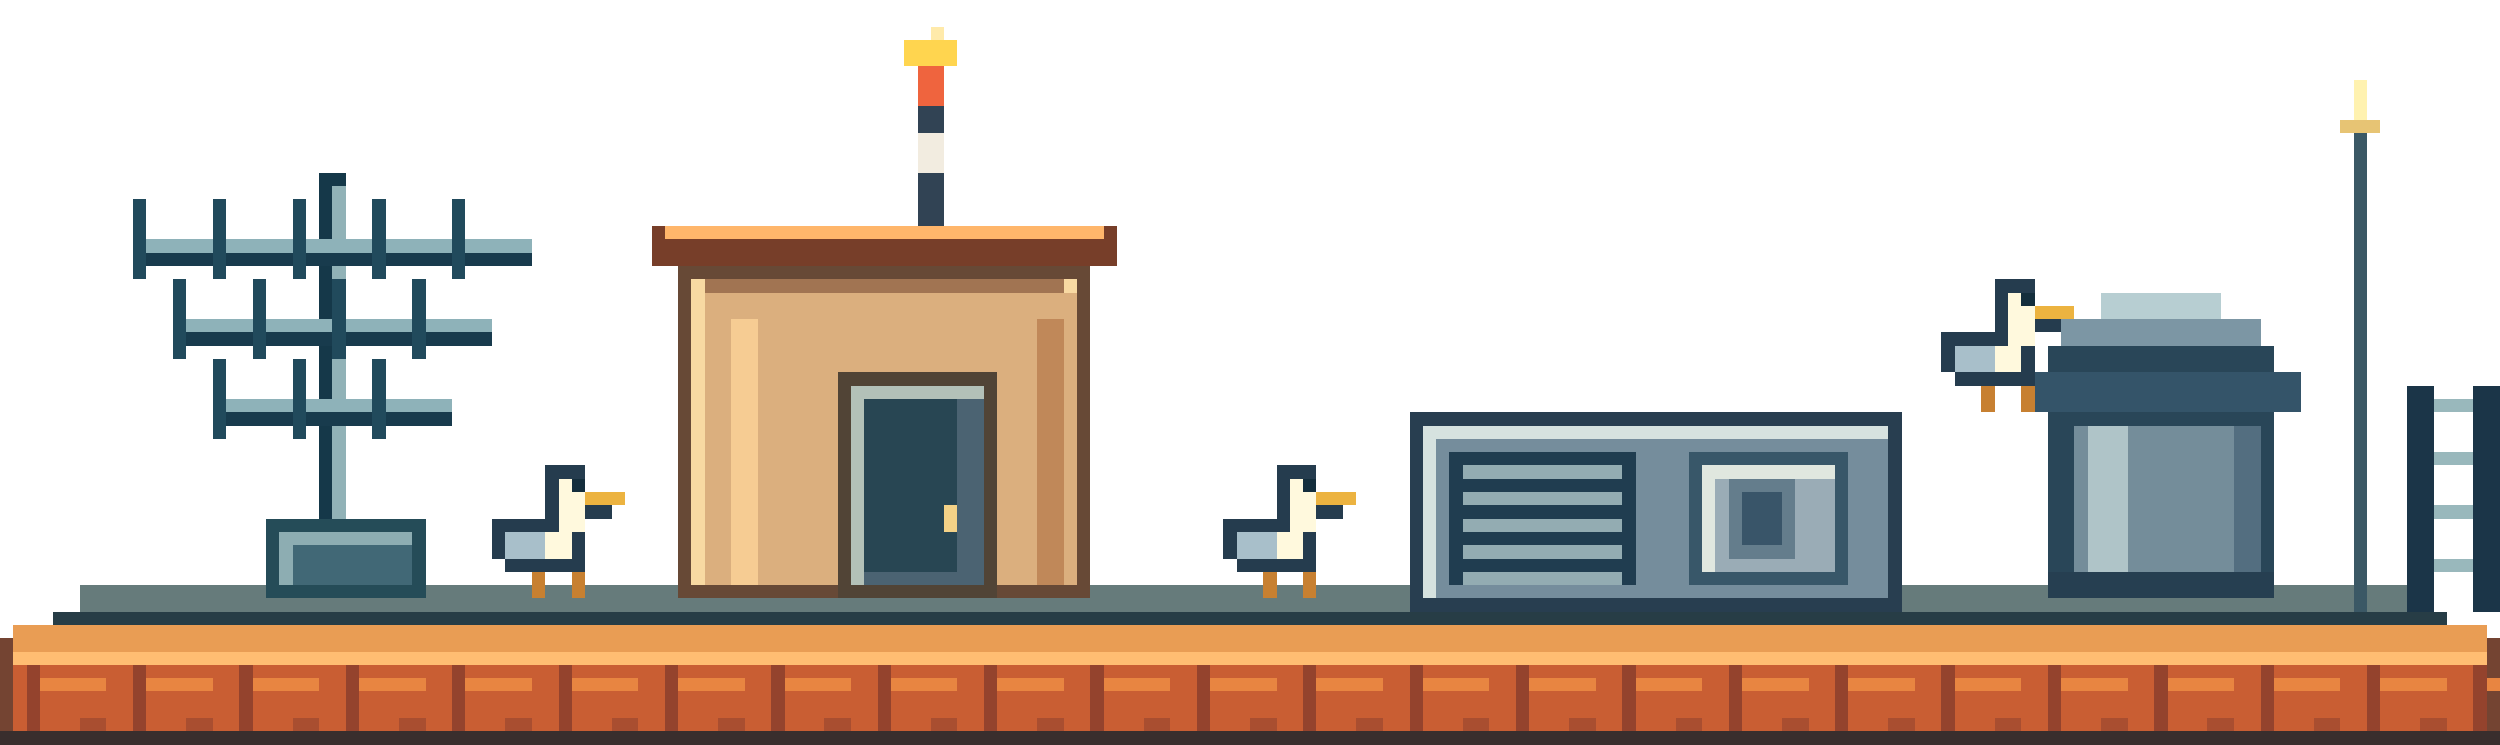
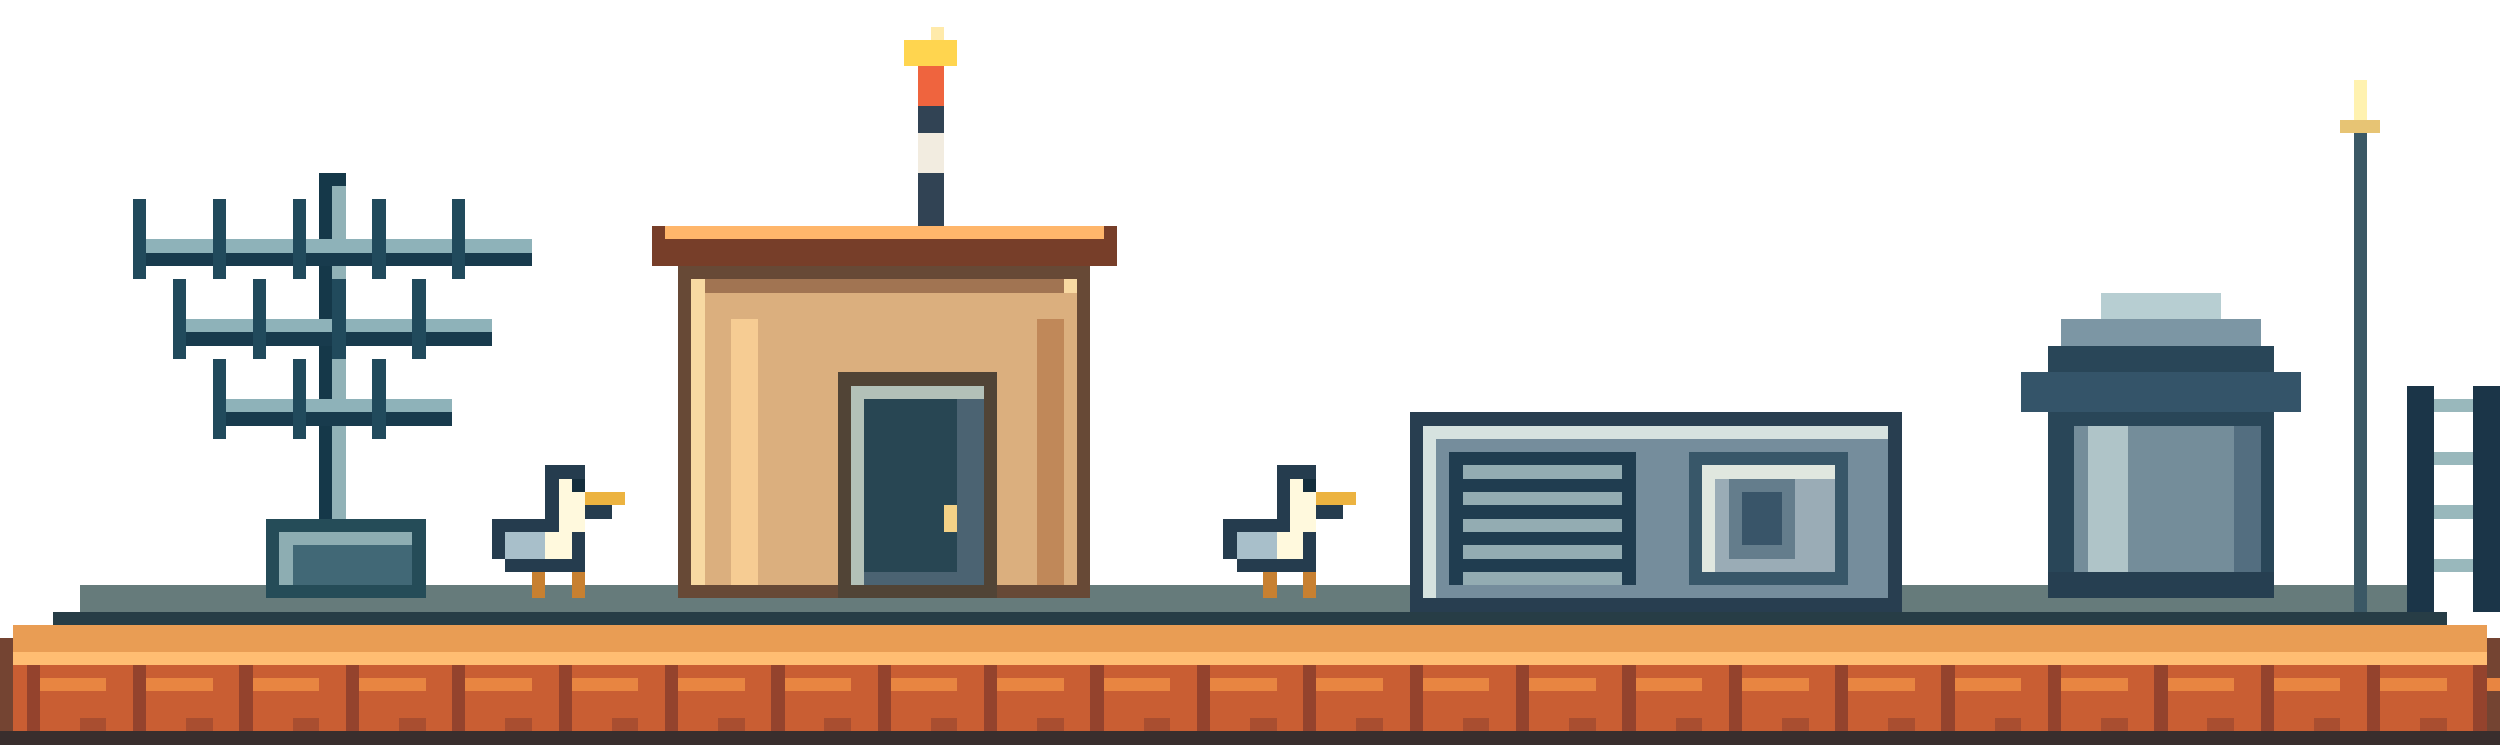
<svg xmlns="http://www.w3.org/2000/svg" viewBox="0 0 188 56" shape-rendering="crispEdges">
  <path d="M0,48h188v8h-188z" fill="#744432" />
  <path d="M1,47h186v2h-186z" fill="#e99d54" />
  <path d="M1,50h186v5h-186z" fill="#c95e33" />
  <path d="M1,49h186v1h-186z" fill="#ffbd72" />
  <path d="M0,55h188v1h-188z" fill="#392e2d" />
  <path d="M2,50h1v5h-1z" fill="#94432d" />
  <path d="M3,51h5v1h-5z" fill="#e88541" />
  <path d="M6,54h2v1h-2z" fill="#a94e30" />
  <path d="M10,50h1v5h-1z" fill="#94432d" />
  <path d="M11,51h5v1h-5z" fill="#e88541" />
  <path d="M14,54h2v1h-2z" fill="#a94e30" />
  <path d="M18,50h1v5h-1z" fill="#94432d" />
  <path d="M19,51h5v1h-5z" fill="#e88541" />
  <path d="M22,54h2v1h-2z" fill="#a94e30" />
  <path d="M26,50h1v5h-1z" fill="#94432d" />
  <path d="M27,51h5v1h-5z" fill="#e88541" />
  <path d="M30,54h2v1h-2z" fill="#a94e30" />
  <path d="M34,50h1v5h-1z" fill="#94432d" />
  <path d="M35,51h5v1h-5z" fill="#e88541" />
  <path d="M38,54h2v1h-2z" fill="#a94e30" />
  <path d="M42,50h1v5h-1z" fill="#94432d" />
  <path d="M43,51h5v1h-5z" fill="#e88541" />
  <path d="M46,54h2v1h-2z" fill="#a94e30" />
  <path d="M50,50h1v5h-1z" fill="#94432d" />
  <path d="M51,51h5v1h-5z" fill="#e88541" />
  <path d="M54,54h2v1h-2z" fill="#a94e30" />
  <path d="M58,50h1v5h-1z" fill="#94432d" />
  <path d="M59,51h5v1h-5z" fill="#e88541" />
  <path d="M62,54h2v1h-2z" fill="#a94e30" />
  <path d="M66,50h1v5h-1z" fill="#94432d" />
  <path d="M67,51h5v1h-5z" fill="#e88541" />
  <path d="M70,54h2v1h-2z" fill="#a94e30" />
  <path d="M74,50h1v5h-1z" fill="#94432d" />
  <path d="M75,51h5v1h-5z" fill="#e88541" />
  <path d="M78,54h2v1h-2z" fill="#a94e30" />
  <path d="M82,50h1v5h-1z" fill="#94432d" />
  <path d="M83,51h5v1h-5z" fill="#e88541" />
  <path d="M86,54h2v1h-2z" fill="#a94e30" />
  <path d="M90,50h1v5h-1z" fill="#94432d" />
  <path d="M91,51h5v1h-5z" fill="#e88541" />
  <path d="M94,54h2v1h-2z" fill="#a94e30" />
  <path d="M98,50h1v5h-1z" fill="#94432d" />
  <path d="M99,51h5v1h-5z" fill="#e88541" />
  <path d="M102,54h2v1h-2z" fill="#a94e30" />
  <path d="M106,50h1v5h-1z" fill="#94432d" />
  <path d="M107,51h5v1h-5z" fill="#e88541" />
  <path d="M110,54h2v1h-2z" fill="#a94e30" />
  <path d="M114,50h1v5h-1z" fill="#94432d" />
  <path d="M115,51h5v1h-5z" fill="#e88541" />
  <path d="M118,54h2v1h-2z" fill="#a94e30" />
  <path d="M122,50h1v5h-1z" fill="#94432d" />
  <path d="M123,51h5v1h-5z" fill="#e88541" />
  <path d="M126,54h2v1h-2z" fill="#a94e30" />
  <path d="M130,50h1v5h-1z" fill="#94432d" />
  <path d="M131,51h5v1h-5z" fill="#e88541" />
  <path d="M134,54h2v1h-2z" fill="#a94e30" />
  <path d="M138,50h1v5h-1z" fill="#94432d" />
  <path d="M139,51h5v1h-5z" fill="#e88541" />
  <path d="M142,54h2v1h-2z" fill="#a94e30" />
  <path d="M146,50h1v5h-1z" fill="#94432d" />
  <path d="M147,51h5v1h-5z" fill="#e88541" />
  <path d="M150,54h2v1h-2z" fill="#a94e30" />
  <path d="M154,50h1v5h-1z" fill="#94432d" />
  <path d="M155,51h5v1h-5z" fill="#e88541" />
  <path d="M158,54h2v1h-2z" fill="#a94e30" />
  <path d="M162,50h1v5h-1z" fill="#94432d" />
  <path d="M163,51h5v1h-5z" fill="#e88541" />
  <path d="M166,54h2v1h-2z" fill="#a94e30" />
  <path d="M170,50h1v5h-1z" fill="#94432d" />
  <path d="M171,51h5v1h-5z" fill="#e88541" />
  <path d="M174,54h2v1h-2z" fill="#a94e30" />
  <path d="M178,50h1v5h-1z" fill="#94432d" />
  <path d="M179,51h5v1h-5z" fill="#e88541" />
  <path d="M182,54h2v1h-2z" fill="#a94e30" />
  <path d="M186,50h1v5h-1z" fill="#94432d" />
  <path d="M187,51h5v1h-5z" fill="#e88541" />
  <path d="M190,54h2v1h-2z" fill="#a94e30" />
  <path d="M4,46h180v1h-180z" fill="#273d46" />
  <path d="M6,44h177v2h-177z" fill="#667b7b" />
  <path d="M24,13h2v31h-2z" fill="#153849" />
  <path d="M25,14h1v30h-1z" fill="#91b2b7" />
  <path d="M10,18h30v2h-30z" fill="#183b4d" />
  <path d="M10,18h30v1h-30z" fill="#8eb2b9" />
  <path d="M10,15h1v6h-1zM16,15h1v6h-1zM22,15h1v6h-1zM28,15h1v6h-1zM34,15h1v6h-1z" fill="#214a5c" />
  <path d="M13,24h24v2h-24z" fill="#183b4d" />
  <path d="M13,24h24v1h-24z" fill="#8eb2b9" />
  <path d="M13,21h1v6h-1zM19,21h1v6h-1zM25,21h1v6h-1zM31,21h1v6h-1z" fill="#214a5c" />
  <path d="M16,30h18v2h-18z" fill="#183b4d" />
  <path d="M16,30h18v1h-18z" fill="#8eb2b9" />
  <path d="M16,27h1v6h-1zM22,27h1v6h-1zM28,27h1v6h-1z" fill="#214a5c" />
  <path d="M20,39h12v6h-12z" fill="#254c58" />
  <path d="M21,40h10v4h-10z" fill="#416876" />
  <path d="M21,40h10v1h-10zM21,40h1v4h-1z" fill="#8dadb2" />
  <path d="M51,20h31v25h-31z" fill="#674936" />
  <path d="M52,21h29v23h-29z" fill="#dbaf7e" />
  <path d="M52,21h29v1h-29zM52,21h1v23h-1z" fill="#f8d9a2" />
  <path d="M49,17h35v3h-35z" fill="#773e29" />
  <path d="M50,17h33v1h-33z" fill="#ffb66b" />
  <path d="M53,21h27v1h-27z" fill="#a17452" />
  <path d="M55,24h2v20h-2z" fill="#f6cc93" />
  <path d="M78,24h2v20h-2z" fill="#c08859" />
  <path d="M63,28h12v17h-12z" fill="#514436" />
  <path d="M64,29h10v15h-10z" fill="#4b6372" />
  <path d="M64,29h10v1h-10zM64,29h1v15h-1z" fill="#b3c1b8" />
  <path d="M65,30h7v13h-7z" fill="#284653" />
  <path d="M71,38h1v2h-1z" fill="#f4d287" />
  <path d="M69,4h2v13h-2z" fill="#314354" />
  <path d="M69,5h2v3h-2z" fill="#ef643e" />
  <path d="M69,10h2v3h-2z" fill="#f2ece0" />
  <path d="M68,3h4v2h-4z" fill="#ffd54f" />
  <path d="M70,2h1v1h-1z" fill="#ffeaaa" />
  <path d="M106,31h37v15h-37z" fill="#283e50" />
  <path d="M107,32h35v13h-35z" fill="#758d9c" />
  <path d="M107,32h35v1h-35zM107,32h1v13h-1z" fill="#d6e2df" />
  <path d="M109,34h14v10h-14z" fill="#203d50" />
  <path d="M110,35h12v1h-12zM110,37h12v1h-12zM110,39h12v1h-12zM110,41h12v1h-12zM110,43h12v1h-12z" fill="#93acb2" />
  <path d="M127,34h12v10h-12z" fill="#385769" />
  <path d="M128,35h10v8h-10z" fill="#9aacb6" />
  <path d="M128,35h10v1h-10zM128,35h1v8h-1z" fill="#e0e7df" />
  <path d="M130,36h5v6h-5z" fill="#647d8c" />
  <path d="M131,37h3v4h-3z" fill="#395569" />
  <path d="M154,26h17v19h-17z" fill="#294658" />
  <path d="M152,28h21v3h-21z" fill="#345469" />
  <path d="M155,24h15v2h-15z" fill="#7c96a4" />
  <path d="M158,22h9v2h-9z" fill="#b7ced2" />
  <path d="M156,32h14v12h-14z" fill="#748d9a" />
  <path d="M157,32h3v12h-3z" fill="#afc4c8" />
  <path d="M168,32h2v12h-2z" fill="#536e80" />
  <path d="M154,43h17v2h-17z" fill="#263f51" />
  <path d="M177,9h1v37h-1z" fill="#3b5865" />
  <path d="M177,6h1v3h-1z" fill="#fff2b0" />
  <path d="M176,9h3v1h-3z" fill="#e7c474" />
  <path d="M181,29h2v17h-2zM186,29h2v17h-2z" fill="#1b3548" />
  <path d="M183,30h3v1h-3zM183,34h3v1h-3zM183,38h3v1h-3zM183,42h3v1h-3z" fill="#99b8bc" />
  <polygon points="91,42 92,42 92,39 96,39 96,35 99,35 99,37 101,37 101,39 99,39 99,43 93,43 93,42" fill="#253c4e" />
  <path d="M93,40h5v2h-5zM97,36h2v4h-2z" fill="#fff9dd" />
  <path d="M99,37h3v1h-3z" fill="#ecb340" />
  <path d="M98,36h1v1h-1z" fill="#142e3c" />
  <path d="M93,40h3v2h-3z" fill="#a8bfca" />
  <path d="M95,43h1v2h-1zM98,43h1v2h-1z" fill="#c78031" />
-   <polygon points="145,28 146,28 146,25 150,25 150,21 153,21 153,23 155,23 155,25 153,25 153,29 147,29 147,28" fill="#253c4e" />
-   <path d="M147,26h5v2h-5zM151,22h2v4h-2z" fill="#fff9dd" />
-   <path d="M153,23h3v1h-3z" fill="#ecb340" />
-   <path d="M152,22h1v1h-1z" fill="#142e3c" />
-   <path d="M147,26h3v2h-3z" fill="#a8bfca" />
-   <path d="M149,29h1v2h-1zM152,29h1v2h-1z" fill="#c78031" />
  <polygon points="36,42 37,42 37,39 41,39 41,35 44,35 44,37 46,37 46,39 44,39 44,43 38,43 38,42" fill="#253c4e" />
  <path d="M38,40h5v2h-5zM42,36h2v4h-2z" fill="#fff9dd" />
  <path d="M44,37h3v1h-3z" fill="#ecb340" />
  <path d="M43,36h1v1h-1z" fill="#142e3c" />
  <path d="M38,40h3v2h-3z" fill="#a8bfca" />
  <path d="M40,43h1v2h-1zM43,43h1v2h-1z" fill="#c78031" />
</svg>
